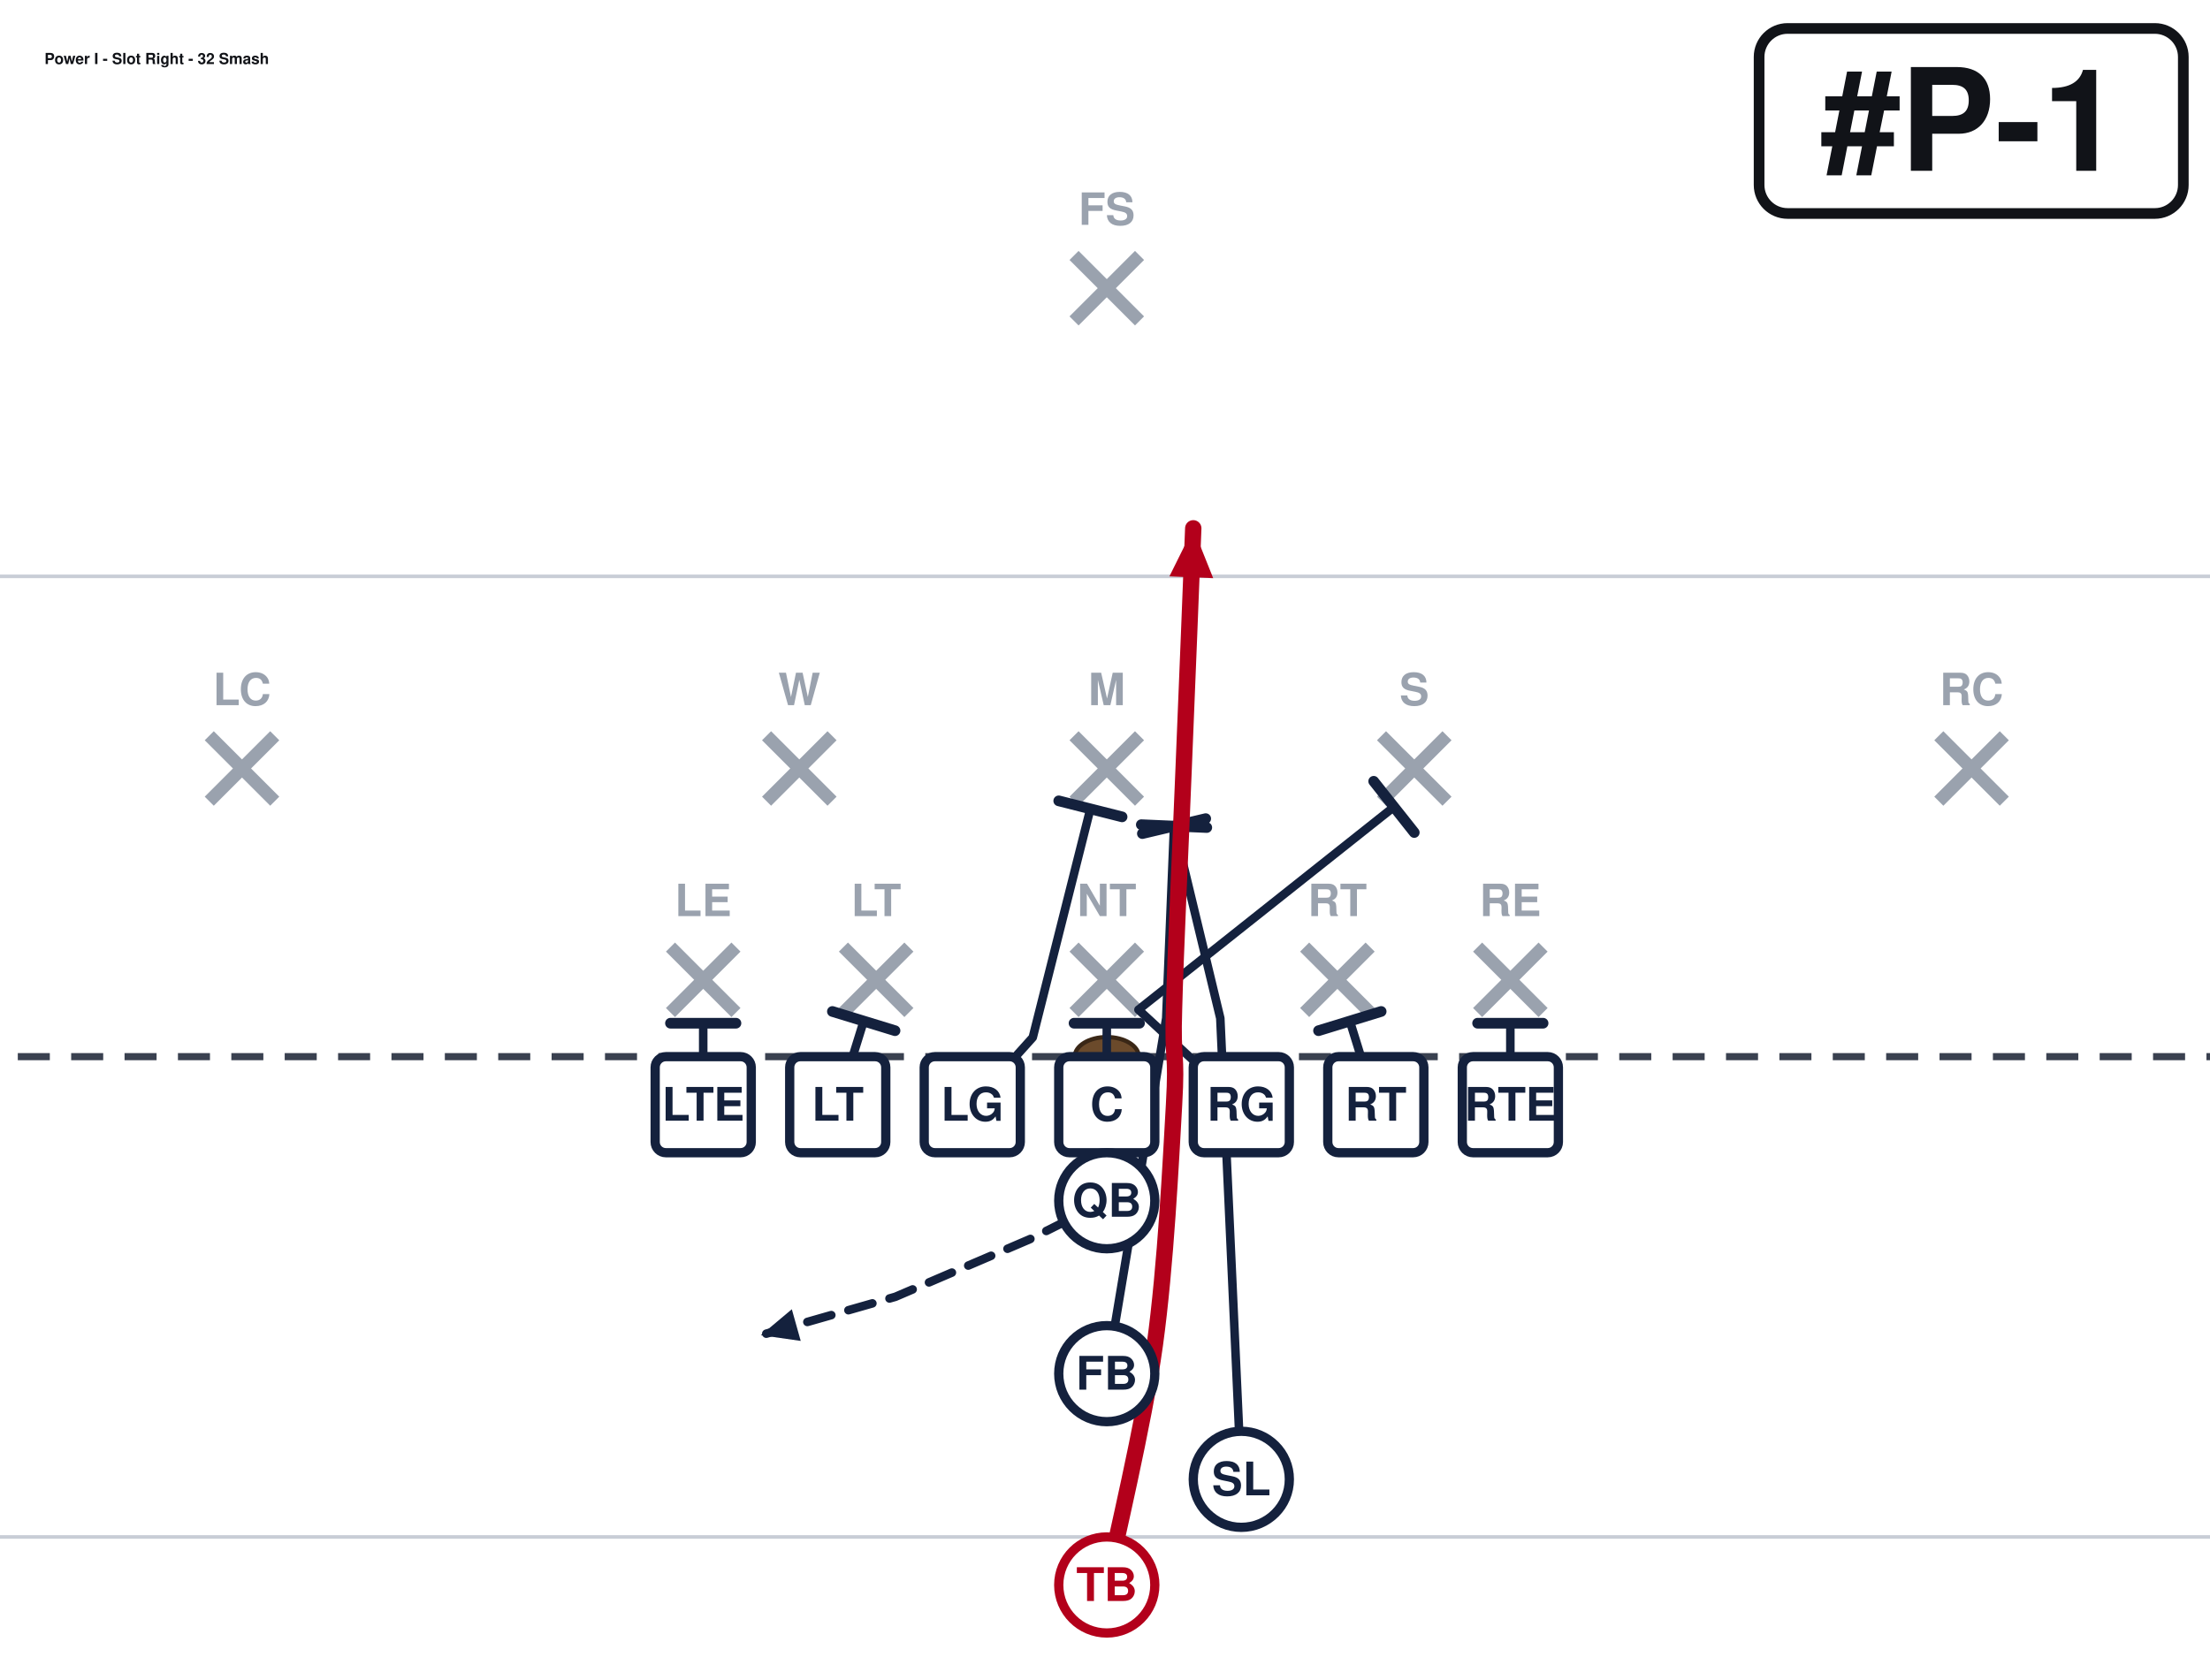
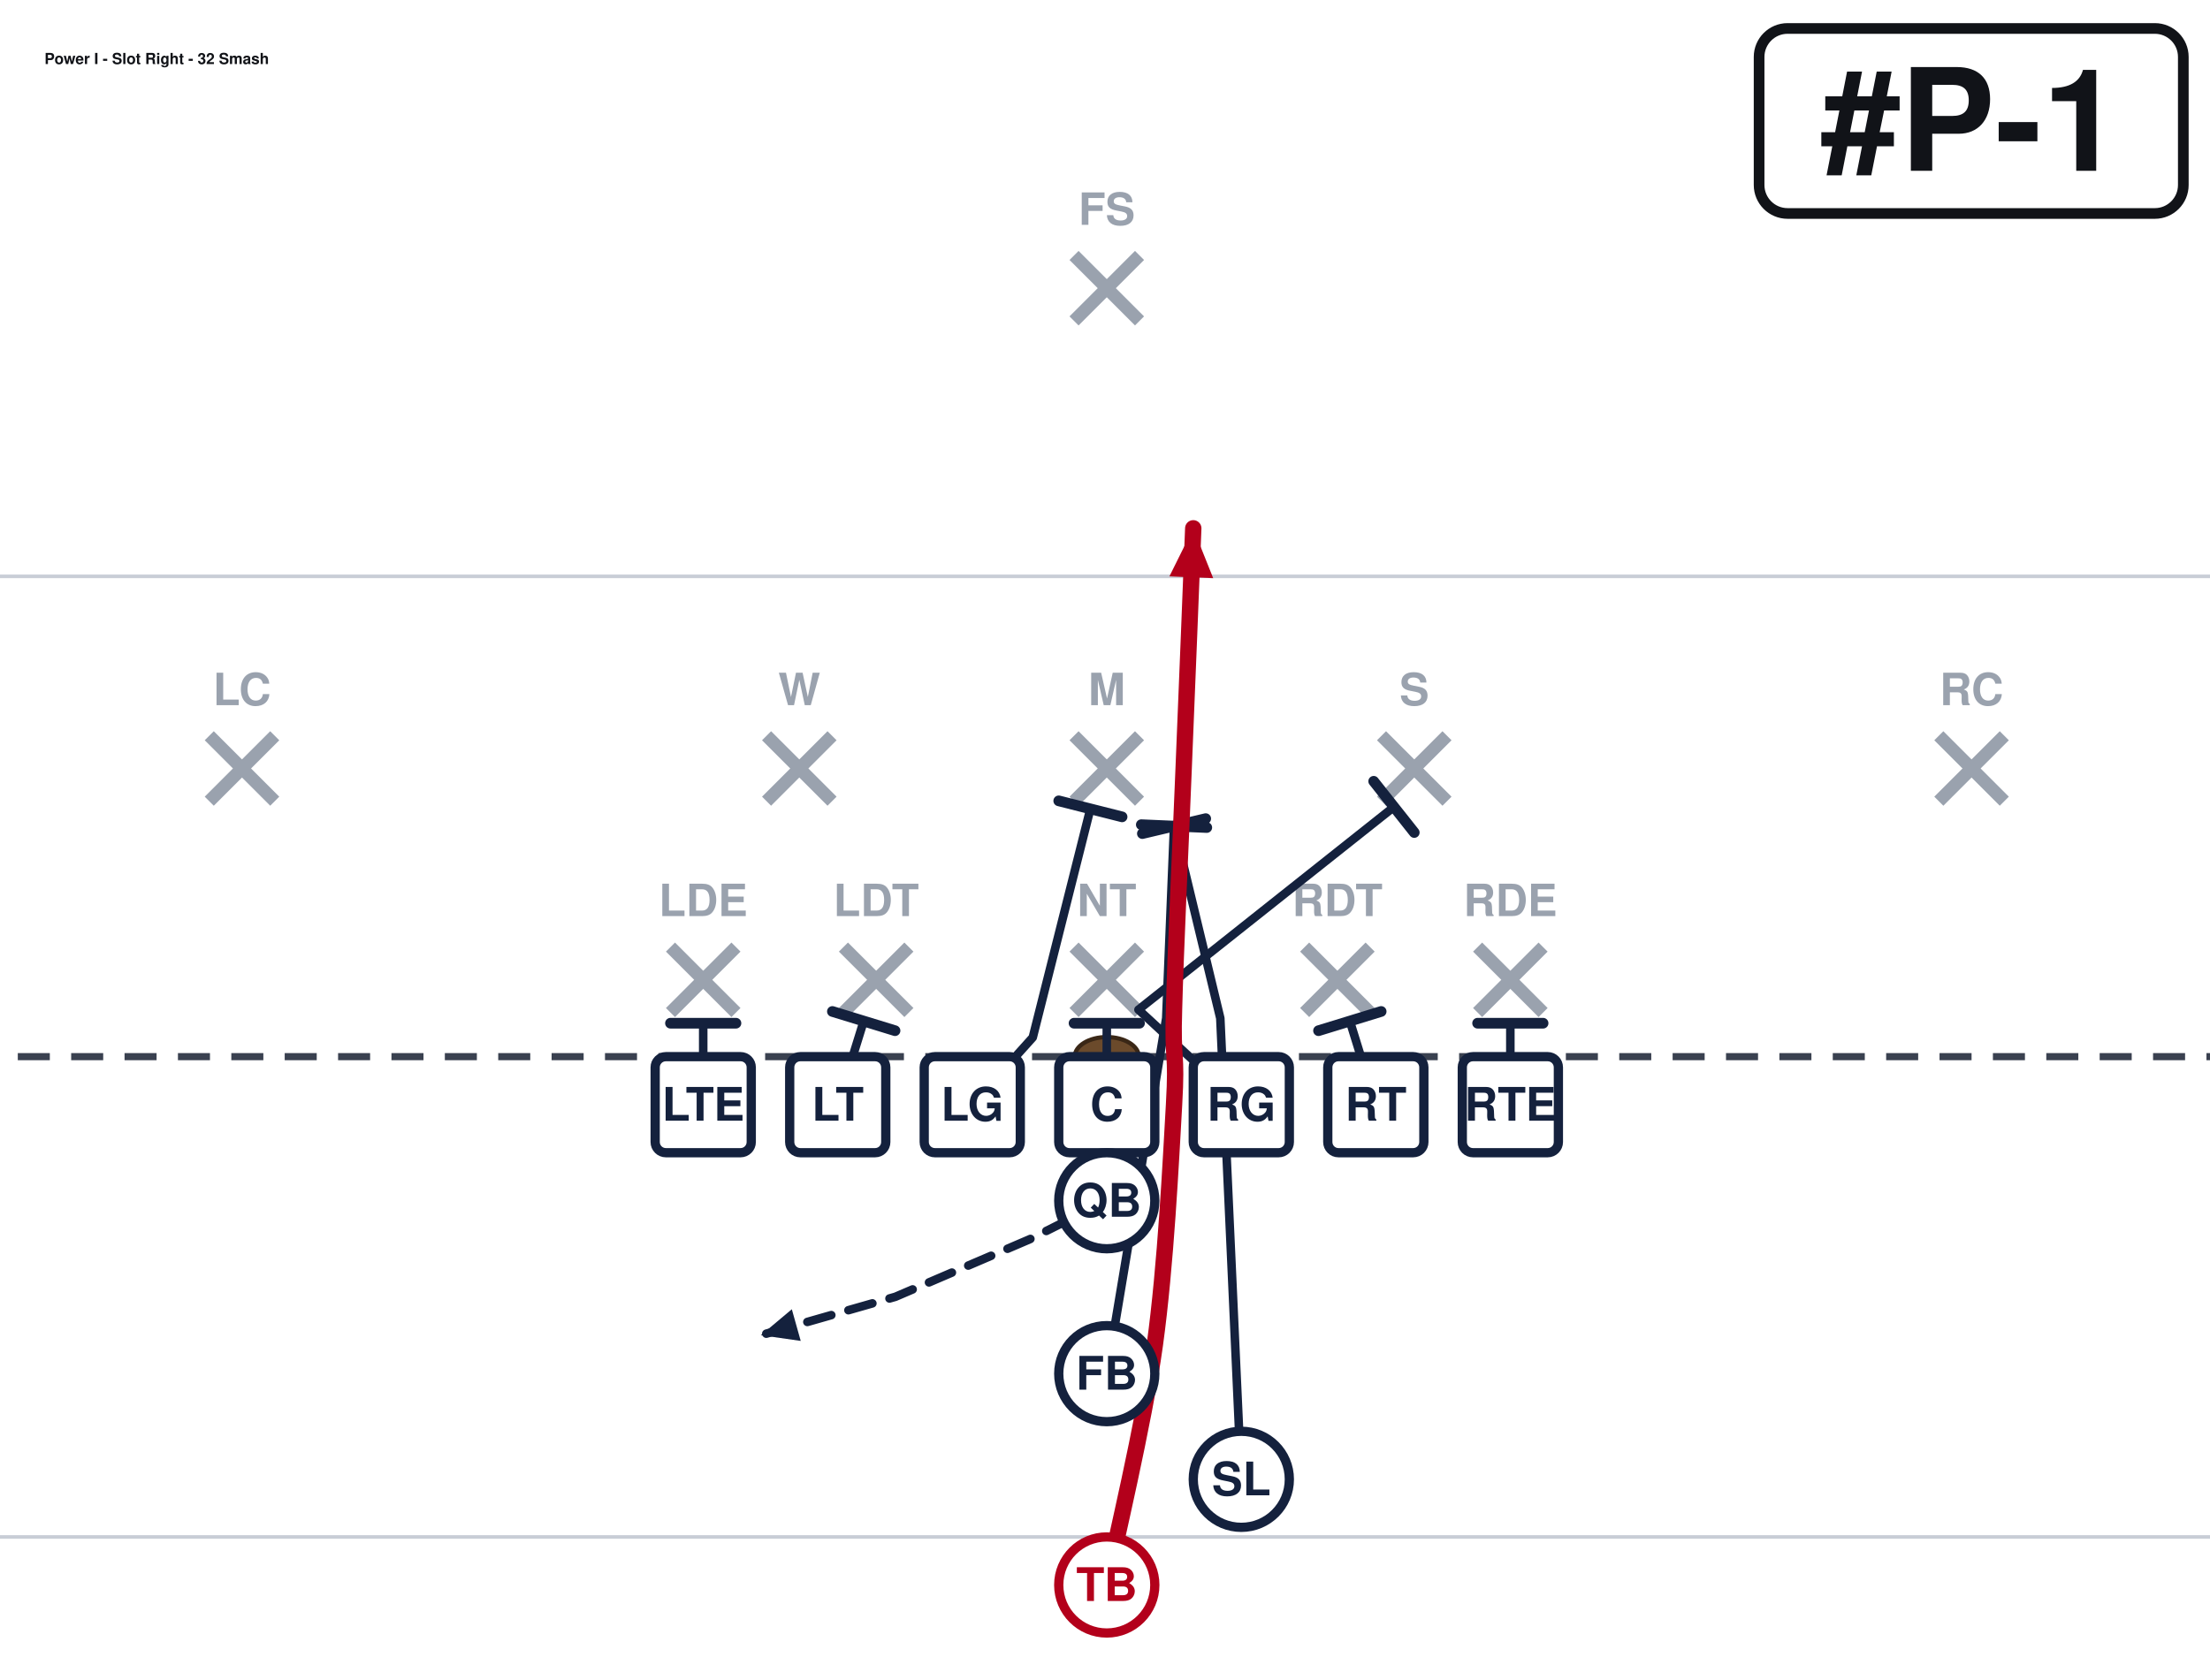
<svg xmlns="http://www.w3.org/2000/svg" width="621" height="472" viewBox="40 27 621 472" font-family="Segoe UI, Helvetica, Arial, sans-serif" role="img">
  <rect x="0" y="0" width="702" height="513" fill="#ffffff" />
  <line x1="0" y1="459.0" x2="702" y2="459.0" stroke="#c8cdd6" stroke-width="1" />
  <line x1="0" y1="189.0" x2="702" y2="189.0" stroke="#c8cdd6" stroke-width="1" />
  <line x1="0" y1="324.0" x2="702" y2="324.0" stroke="#3a4150" stroke-width="2" stroke-dasharray="9 6" />
  <ellipse cx="351.0" cy="324.0" rx="9" ry="5.5" fill="#6b4a2b" stroke="#3a2716" stroke-width="1.2" />
  <line x1="228.4" y1="293.2" x2="246.8" y2="311.6" stroke="#9aa2ae" stroke-width="3.6" />
  <line x1="246.8" y1="293.2" x2="228.4" y2="311.6" stroke="#9aa2ae" stroke-width="3.6" />
-   <text x="237.6" y="284.5" text-anchor="middle" font-size="12.5" fill="#9aa2ae" font-weight="600">LE</text>
+   <text x="237.6" y="284.5" text-anchor="middle" font-size="12.5" fill="#9aa2ae" font-weight="600">LDE</text>
  <line x1="277.0" y1="293.2" x2="295.4" y2="311.6" stroke="#9aa2ae" stroke-width="3.6" />
  <line x1="295.4" y1="293.2" x2="277.0" y2="311.6" stroke="#9aa2ae" stroke-width="3.6" />
-   <text x="286.2" y="284.5" text-anchor="middle" font-size="12.5" fill="#9aa2ae" font-weight="600">LT</text>
+   <text x="286.2" y="284.5" text-anchor="middle" font-size="12.5" fill="#9aa2ae" font-weight="600">LDT</text>
  <line x1="341.8" y1="293.2" x2="360.2" y2="311.6" stroke="#9aa2ae" stroke-width="3.6" />
  <line x1="360.2" y1="293.2" x2="341.8" y2="311.6" stroke="#9aa2ae" stroke-width="3.6" />
  <text x="351.0" y="284.5" text-anchor="middle" font-size="12.5" fill="#9aa2ae" font-weight="600">NT</text>
  <line x1="406.6" y1="293.2" x2="425.0" y2="311.6" stroke="#9aa2ae" stroke-width="3.6" />
  <line x1="425.0" y1="293.2" x2="406.6" y2="311.6" stroke="#9aa2ae" stroke-width="3.6" />
-   <text x="415.8" y="284.5" text-anchor="middle" font-size="12.5" fill="#9aa2ae" font-weight="600">RT</text>
+   <text x="415.8" y="284.5" text-anchor="middle" font-size="12.5" fill="#9aa2ae" font-weight="600">RDT</text>
  <line x1="455.2" y1="293.2" x2="473.6" y2="311.6" stroke="#9aa2ae" stroke-width="3.6" />
  <line x1="473.6" y1="293.2" x2="455.2" y2="311.6" stroke="#9aa2ae" stroke-width="3.6" />
-   <text x="464.4" y="284.5" text-anchor="middle" font-size="12.5" fill="#9aa2ae" font-weight="600">RE</text>
+   <text x="464.4" y="284.5" text-anchor="middle" font-size="12.5" fill="#9aa2ae" font-weight="600">RDE</text>
  <line x1="255.4" y1="233.8" x2="273.8" y2="252.2" stroke="#9aa2ae" stroke-width="3.6" />
  <line x1="273.8" y1="233.8" x2="255.4" y2="252.2" stroke="#9aa2ae" stroke-width="3.6" />
  <text x="264.6" y="225.2" text-anchor="middle" font-size="12.5" fill="#9aa2ae" font-weight="600">W</text>
  <line x1="341.8" y1="233.8" x2="360.2" y2="252.2" stroke="#9aa2ae" stroke-width="3.6" />
  <line x1="360.2" y1="233.8" x2="341.8" y2="252.2" stroke="#9aa2ae" stroke-width="3.6" />
  <text x="351.0" y="225.2" text-anchor="middle" font-size="12.5" fill="#9aa2ae" font-weight="600">M</text>
  <line x1="428.2" y1="233.8" x2="446.6" y2="252.2" stroke="#9aa2ae" stroke-width="3.6" />
  <line x1="446.6" y1="233.8" x2="428.2" y2="252.2" stroke="#9aa2ae" stroke-width="3.6" />
  <text x="437.4" y="225.2" text-anchor="middle" font-size="12.5" fill="#9aa2ae" font-weight="600">S</text>
  <line x1="98.8" y1="233.8" x2="117.2" y2="252.2" stroke="#9aa2ae" stroke-width="3.6" />
  <line x1="117.2" y1="233.8" x2="98.8" y2="252.2" stroke="#9aa2ae" stroke-width="3.6" />
  <text x="108.0" y="225.2" text-anchor="middle" font-size="12.5" fill="#9aa2ae" font-weight="600">LC</text>
  <line x1="584.8" y1="233.8" x2="603.2" y2="252.2" stroke="#9aa2ae" stroke-width="3.6" />
  <line x1="603.2" y1="233.8" x2="584.8" y2="252.2" stroke="#9aa2ae" stroke-width="3.6" />
  <text x="594.0" y="225.2" text-anchor="middle" font-size="12.5" fill="#9aa2ae" font-weight="600">RC</text>
  <line x1="341.8" y1="98.8" x2="360.2" y2="117.2" stroke="#9aa2ae" stroke-width="3.6" />
  <line x1="360.2" y1="98.8" x2="341.8" y2="117.2" stroke="#9aa2ae" stroke-width="3.6" />
  <text x="351.0" y="90.2" text-anchor="middle" font-size="12.5" fill="#9aa2ae" font-weight="600">FS</text>
  <path d="M237.6,337.5 L237.6,314.6" fill="none" stroke="#14213d" stroke-width="2.4" stroke-linecap="round" stroke-linejoin="round" />
  <line x1="228.4" y1="314.6" x2="246.8" y2="314.6" stroke="#14213d" stroke-width="3.0" stroke-linecap="round" />
  <path d="M275.4,337.5 L282.7,314.0" fill="none" stroke="#14213d" stroke-width="2.4" stroke-linecap="round" stroke-linejoin="round" />
  <line x1="273.9" y1="311.3" x2="291.5" y2="316.7" stroke="#14213d" stroke-width="3.0" stroke-linecap="round" />
  <path d="M313.2,337.5 L330.2,318.6 L346.4,254.3" fill="none" stroke="#14213d" stroke-width="2.4" stroke-linecap="round" stroke-linejoin="round" />
  <line x1="337.5" y1="252.1" x2="355.3" y2="256.6" stroke="#14213d" stroke-width="3.0" stroke-linecap="round" />
  <path d="M351.0,337.5 L351.0,314.6" fill="none" stroke="#14213d" stroke-width="2.4" stroke-linecap="round" stroke-linejoin="round" />
  <line x1="341.8" y1="314.6" x2="360.2" y2="314.6" stroke="#14213d" stroke-width="3.0" stroke-linecap="round" />
  <path d="M388.8,337.5 L359.9,310.8 L431.7,253.8" fill="none" stroke="#14213d" stroke-width="2.4" stroke-linecap="round" stroke-linejoin="round" />
  <line x1="426.0" y1="246.6" x2="437.4" y2="261.0" stroke="#14213d" stroke-width="3.0" stroke-linecap="round" />
  <path d="M426.6,337.5 L419.3,314.0" fill="none" stroke="#14213d" stroke-width="2.4" stroke-linecap="round" stroke-linejoin="round" />
  <line x1="410.5" y1="316.7" x2="428.1" y2="311.3" stroke="#14213d" stroke-width="3.0" stroke-linecap="round" />
  <path d="M464.4,337.5 L464.4,314.6" fill="none" stroke="#14213d" stroke-width="2.4" stroke-linecap="round" stroke-linejoin="round" />
  <line x1="455.2" y1="314.6" x2="473.6" y2="314.6" stroke="#14213d" stroke-width="3.0" stroke-linecap="round" />
  <path d="M388.8,442.8 L382.9,313.2 L369.9,259.2" fill="none" stroke="#14213d" stroke-width="2.4" stroke-linecap="round" stroke-linejoin="round" />
  <line x1="361.0" y1="261.3" x2="378.8" y2="257.1" stroke="#14213d" stroke-width="3.0" stroke-linecap="round" />
  <path d="M351.0,364.5 L329.4,375.3 L291.6,391.5 L253.8,402.3" fill="none" stroke="#14213d" stroke-width="2.4" stroke-linecap="round" stroke-linejoin="round" stroke-dasharray="7 5" />
  <polygon points="253.8,402.3 262.5,395.0 265.0,403.9" fill="#14213d" />
  <path d="M351.0,413.1 L367.7,313.2 L369.9,259.2" fill="none" stroke="#14213d" stroke-width="2.4" stroke-linecap="round" stroke-linejoin="round" />
  <line x1="360.7" y1="258.8" x2="379.1" y2="259.6" stroke="#14213d" stroke-width="3.0" stroke-linecap="round" />
  <path d="M351.0,472.5 C353.2,461.2 361.4,427.5 364.5,405.0 C367.6,382.5 369.0,353.2 369.9,337.5 C370.8,321.8 369.4,326.2 369.9,310.5 C370.3,294.8 371.7,265.5 372.6,243.0 C373.5,220.5 374.9,186.8 375.3,175.5" fill="none" stroke="#b3001b" stroke-width="4.6" stroke-linecap="round" stroke-linejoin="round" />
  <polygon points="375.3,175.5 380.9,189.5 368.6,189.0" fill="#b3001b" />
  <rect x="224.1" y="324.0" width="27.0" height="27.0" rx="3" fill="#ffffff" stroke="#14213d" stroke-width="2.6" />
  <text x="237.6" y="342.0" text-anchor="middle" font-size="13" font-weight="700" fill="#14213d">LTE</text>
  <rect x="261.9" y="324.0" width="27.0" height="27.0" rx="3" fill="#ffffff" stroke="#14213d" stroke-width="2.6" />
  <text x="275.4" y="342.0" text-anchor="middle" font-size="13" font-weight="700" fill="#14213d">LT</text>
  <rect x="299.7" y="324.0" width="27.0" height="27.0" rx="3" fill="#ffffff" stroke="#14213d" stroke-width="2.6" />
  <text x="313.2" y="342.0" text-anchor="middle" font-size="13" font-weight="700" fill="#14213d">LG</text>
  <rect x="337.5" y="324.0" width="27.0" height="27.0" rx="3" fill="#ffffff" stroke="#14213d" stroke-width="2.6" />
  <text x="351.0" y="342.0" text-anchor="middle" font-size="13" font-weight="700" fill="#14213d">C</text>
  <rect x="375.3" y="324.0" width="27.0" height="27.0" rx="3" fill="#ffffff" stroke="#14213d" stroke-width="2.6" />
  <text x="388.8" y="342.0" text-anchor="middle" font-size="13" font-weight="700" fill="#14213d">RG</text>
  <rect x="413.1" y="324.0" width="27.0" height="27.0" rx="3" fill="#ffffff" stroke="#14213d" stroke-width="2.6" />
  <text x="426.6" y="342.0" text-anchor="middle" font-size="13" font-weight="700" fill="#14213d">RT</text>
  <rect x="450.9" y="324.0" width="27.0" height="27.0" rx="3" fill="#ffffff" stroke="#14213d" stroke-width="2.6" />
  <text x="464.4" y="342.0" text-anchor="middle" font-size="13" font-weight="700" fill="#14213d">RTE</text>
  <circle cx="351.0" cy="364.5" r="13.5" fill="#ffffff" stroke="#14213d" stroke-width="2.6" />
  <text x="351.0" y="369.0" text-anchor="middle" font-size="13" font-weight="700" fill="#14213d">QB</text>
  <circle cx="351.0" cy="413.1" r="13.5" fill="#ffffff" stroke="#14213d" stroke-width="2.6" />
  <text x="351.0" y="417.6" text-anchor="middle" font-size="13" font-weight="700" fill="#14213d">FB</text>
  <circle cx="388.8" cy="442.8" r="13.5" fill="#ffffff" stroke="#14213d" stroke-width="2.6" />
  <text x="388.8" y="447.3" text-anchor="middle" font-size="13" font-weight="700" fill="#14213d">SL</text>
  <circle cx="351.0" cy="472.5" r="13.5" fill="#ffffff" stroke="#b3001b" stroke-width="2.6" />
  <text x="351.0" y="477.0" text-anchor="middle" font-size="13" font-weight="700" fill="#b3001b">TB</text>
  <rect x="534.3" y="35.0" width="119.2" height="52.0" rx="8" fill="#ffffff" stroke="#111318" stroke-width="3" />
  <text x="593.9" y="75.0" text-anchor="middle" font-size="40" font-weight="800" fill="#111318">#P-1</text>
  <text x="52.5" y="45.0" font-size="4.3" font-weight="700" fill="#111318">Power I - Slot Right - 32 Smash</text>
</svg>
